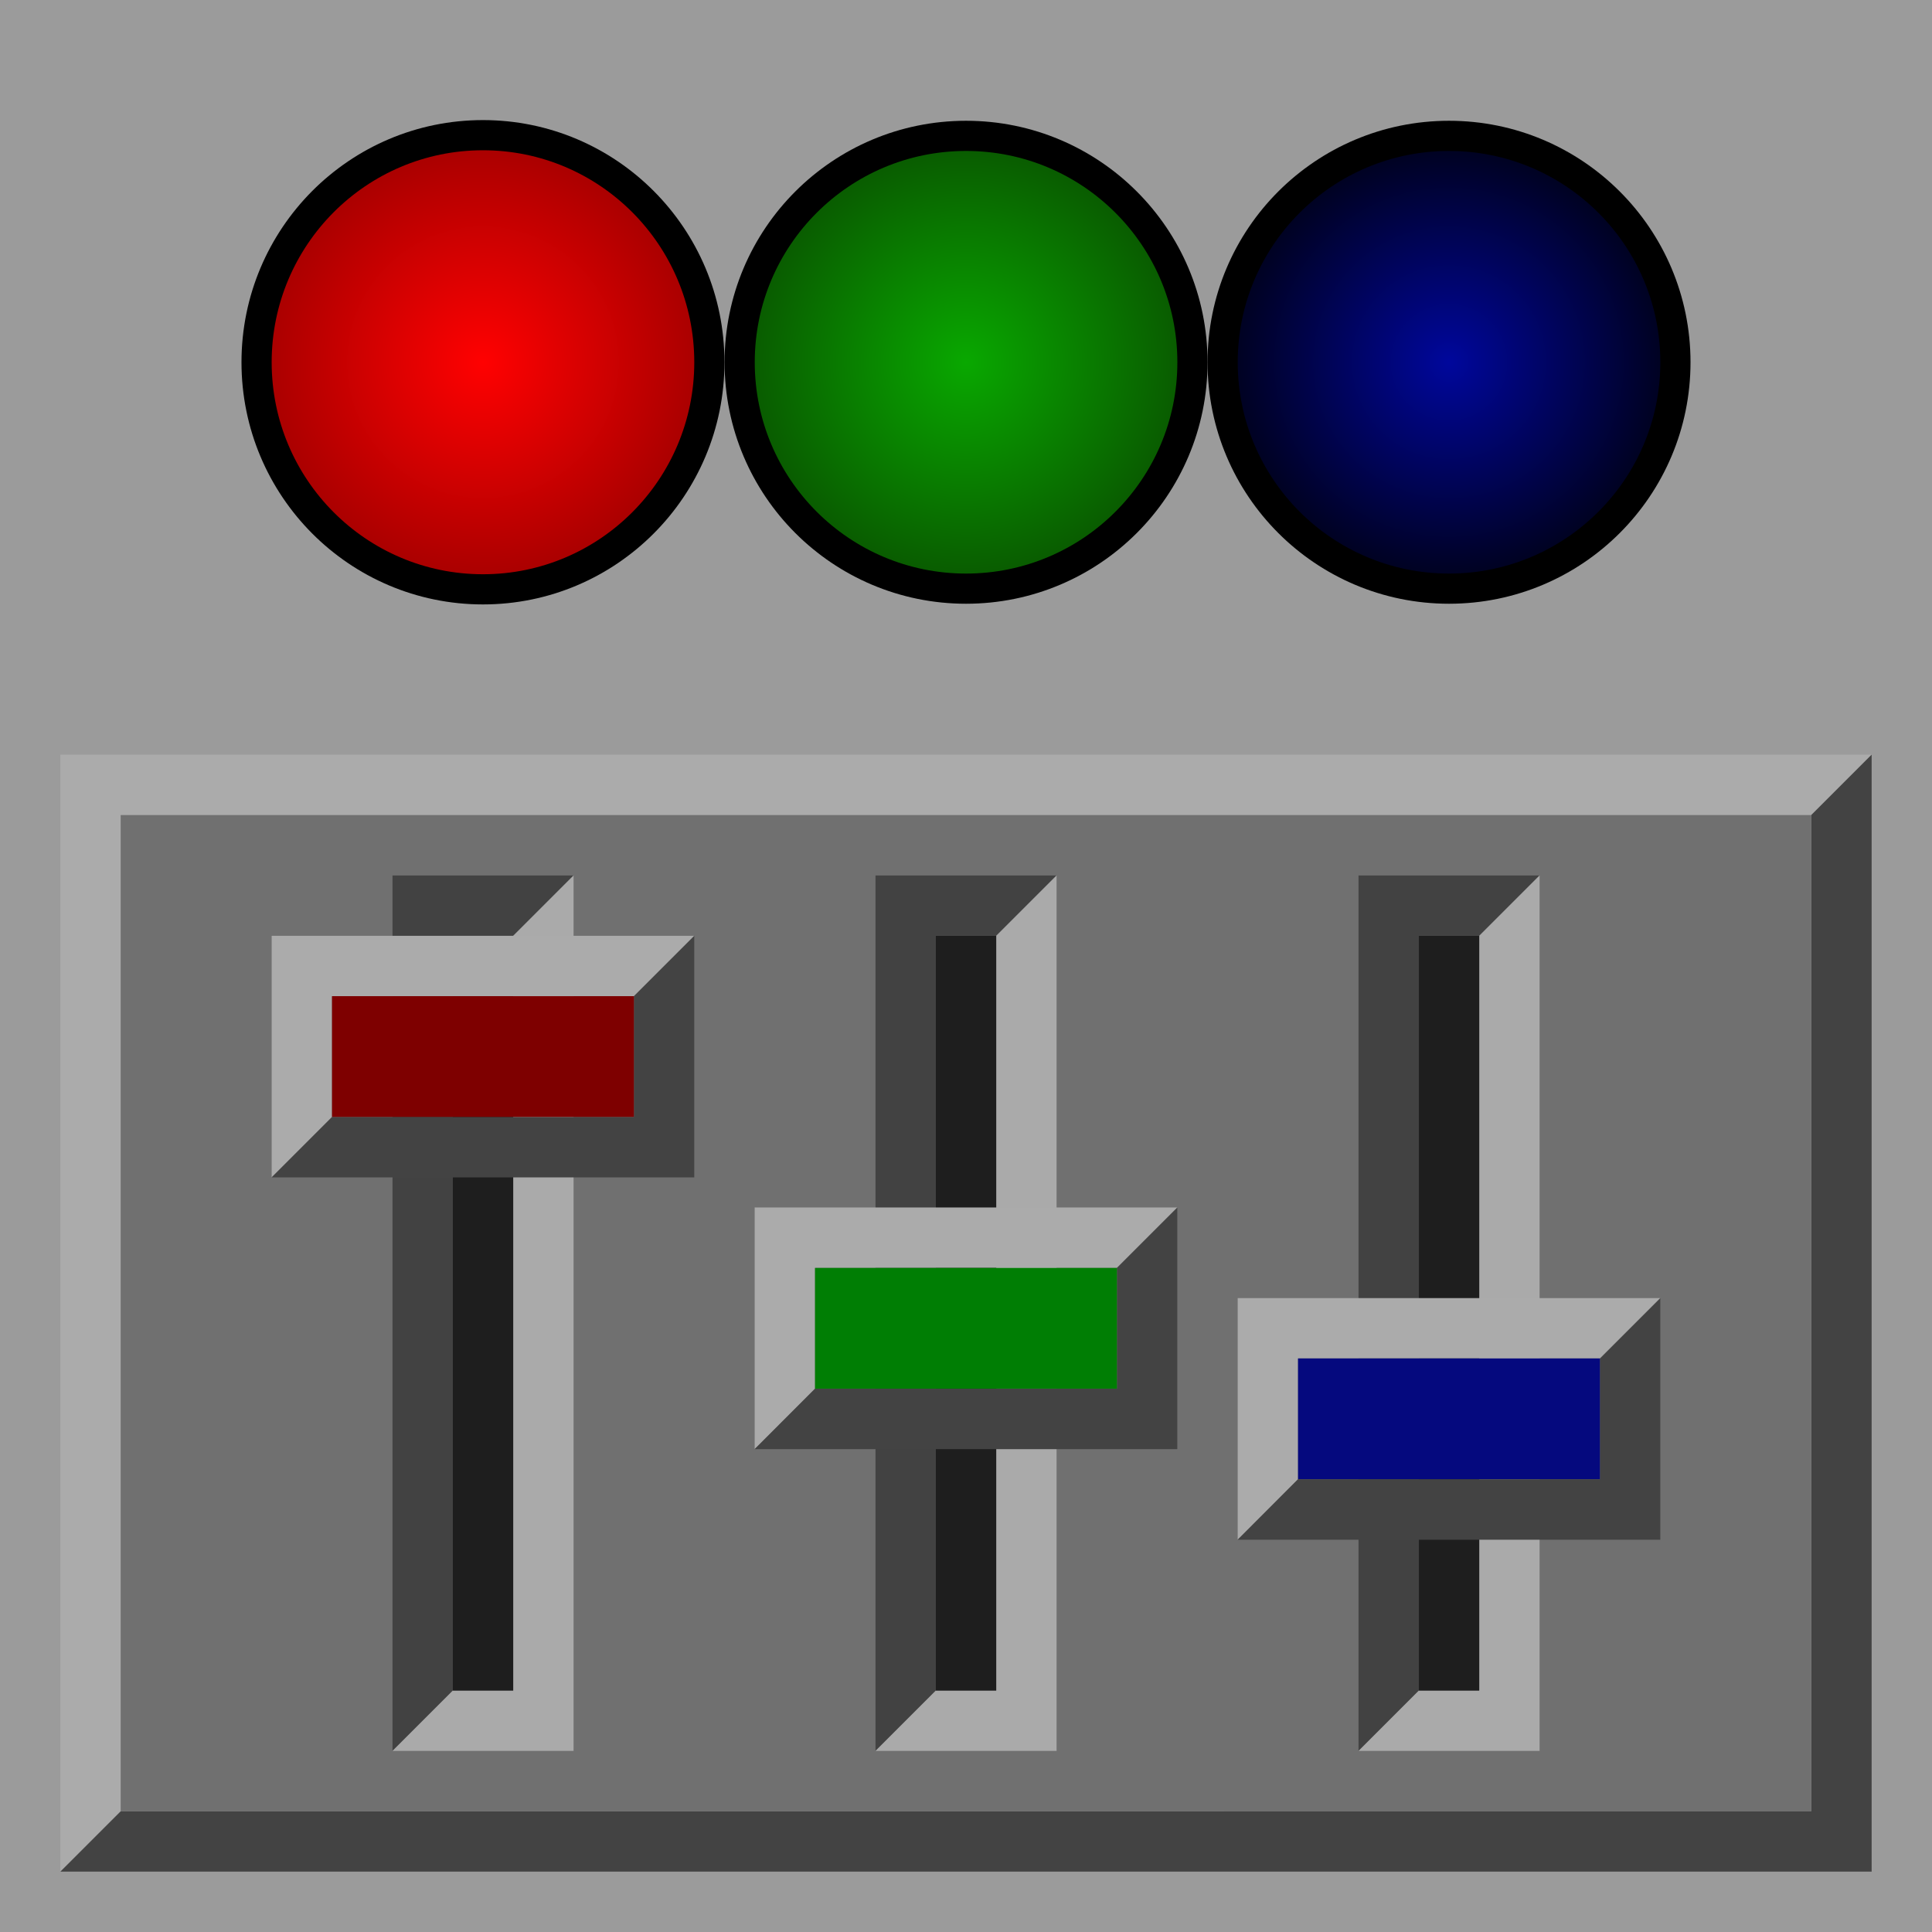
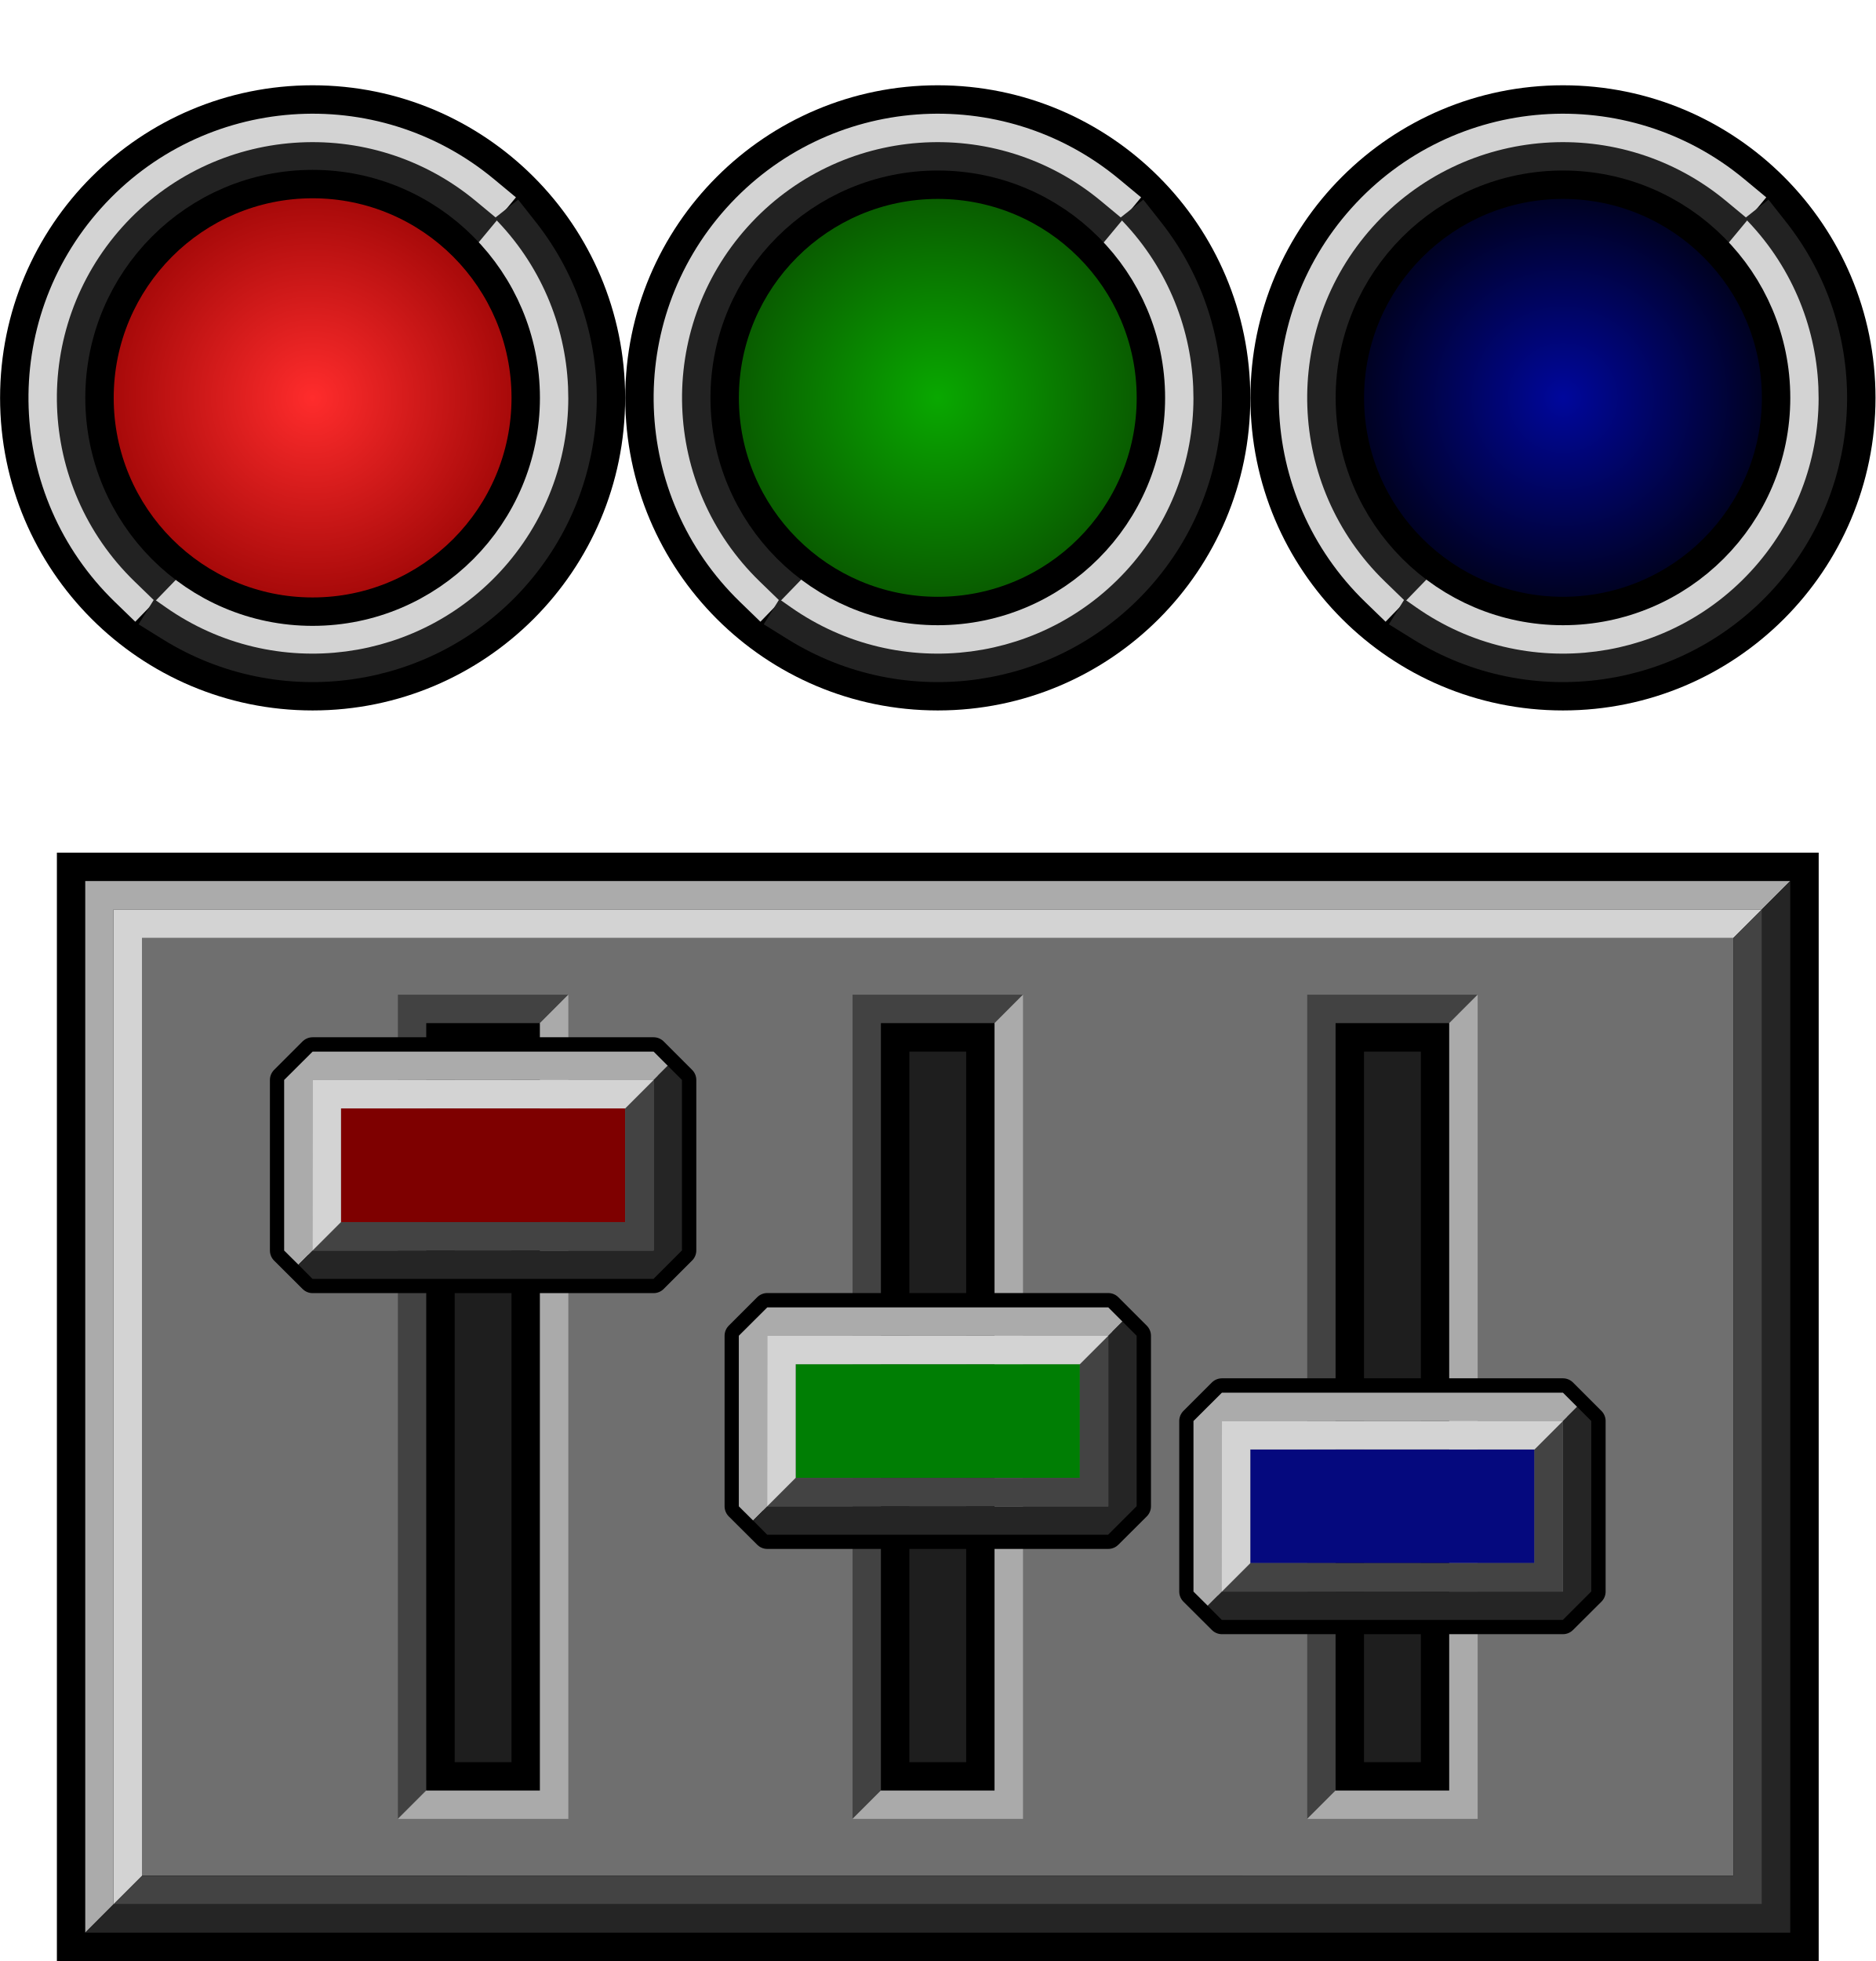
- <svg xmlns="http://www.w3.org/2000/svg" xmlns:xlink="http://www.w3.org/1999/xlink" width="64" height="64" viewBox="0 0 16.933 16.933" version="1.1" id="svg5">
+ <svg xmlns="http://www.w3.org/2000/svg" xmlns:xlink="http://www.w3.org/1999/xlink" width="66" height="69" viewBox="0 0 17.462 18.256" version="1.1" id="svg5">
  <defs id="defs2">
    <linearGradient id="linearGradient1401">
      <stop style="stop-color:#00079c;stop-opacity:1;" offset="0" id="stop1397" />
      <stop style="stop-color:#000000;stop-opacity:1;" offset="1" id="stop1399" />
    </linearGradient>
    <linearGradient id="linearGradient1395">
      <stop style="stop-color:#09a800;stop-opacity:1;" offset="0" id="stop1391" />
      <stop style="stop-color:#094700;stop-opacity:1;" offset="1" id="stop1393" />
    </linearGradient>
    <linearGradient id="linearGradient1379">
-       <stop style="stop-color:#ff0101;stop-opacity:1;" offset="0" id="stop1375" />
-       <stop style="stop-color:#930000;stop-opacity:1;" offset="1" id="stop1377" />
+       <stop style="stop-color:#ff2c2c;stop-opacity:1;" offset="0" id="stop1375" />
+       <stop style="stop-color:#8f0000;stop-opacity:1;" offset="1" id="stop1377" />
    </linearGradient>
-     <radialGradient xlink:href="#linearGradient1379" id="radialGradient1381" cx="4.233" cy="3.175" fx="4.233" fy="3.175" r="2.381" gradientUnits="userSpaceOnUse" />
-     <radialGradient xlink:href="#linearGradient1395" id="radialGradient1385" gradientUnits="userSpaceOnUse" cx="4.233" cy="3.175" fx="4.233" fy="3.175" r="2.381" gradientTransform="translate(4.233333)" />
-     <radialGradient xlink:href="#linearGradient1401" id="radialGradient1389" gradientUnits="userSpaceOnUse" gradientTransform="translate(8.466666)" cx="4.233" cy="3.175" fx="4.233" fy="3.175" r="2.381" />
+     <radialGradient xlink:href="#linearGradient1379" id="radialGradient1381" cx="4.233" cy="3.175" fx="4.233" fy="3.175" r="2.381" gradientUnits="userSpaceOnUse" gradientTransform="translate(-1.5875,-0.79375)" />
+     <radialGradient xlink:href="#linearGradient1395" id="radialGradient1385" gradientUnits="userSpaceOnUse" cx="4.233" cy="3.175" fx="4.233" fy="3.175" r="2.381" gradientTransform="translate(4.233333,-0.79375)" />
+     <radialGradient xlink:href="#linearGradient1401" id="radialGradient1389" gradientUnits="userSpaceOnUse" gradientTransform="translate(10.05417,-0.79375)" cx="4.233" cy="3.175" fx="4.233" fy="3.175" r="2.381" />
  </defs>
-   <g id="layer1">
-     <rect style="fill:#000000;fill-opacity:0.394;stroke:none;stroke-width:0.547;stroke-linecap:round;stroke-linejoin:miter;stroke-dasharray:none;stroke-opacity:1;paint-order:fill markers stroke" id="rect1530" width="16.933" height="16.933" x="0" y="0" />
-     <path style="fill:#ababab;fill-opacity:1;fill-rule:evenodd;stroke:none;stroke-width:0.265px;stroke-linecap:butt;stroke-linejoin:miter;stroke-opacity:1" d="m 0.529,16.404 -3.1e-7,-9.79 H 16.404 L 15.875,7.144 H 1.058 l 3e-7,8.731 z" id="path6574" />
-     <path style="fill:#434343;fill-opacity:1;fill-rule:evenodd;stroke:none;stroke-width:0.265px;stroke-linecap:butt;stroke-linejoin:miter;stroke-opacity:1" d="M 1.058,15.875 0.529,16.404 H 16.404 l 0,-9.79 -0.529,0.529 0,8.731 z" id="path6576" />
-     <rect style="fill:#707070;fill-opacity:0.996;stroke:none;stroke-width:0.529;stroke-linecap:round;paint-order:fill markers stroke" id="rect1148" width="14.817" height="8.731" x="1.058" y="7.144" />
-     <g id="g7617">
-       <g id="g6572">
-         <path style="fill:#434343;fill-opacity:0.996;fill-rule:evenodd;stroke:none;stroke-width:0.265px;stroke-linecap:butt;stroke-linejoin:miter;stroke-opacity:1" d="M 5.027,7.673 H 3.44 V 15.346 L 3.969,14.817 V 8.202 h 0.529 z" id="path5947" />
-         <path style="fill:#ababab;fill-opacity:0.996;fill-rule:evenodd;stroke:none;stroke-width:0.265px;stroke-linecap:butt;stroke-linejoin:miter;stroke-opacity:1" d="M 4.498,8.202 V 14.817 H 3.969 l -0.529,0.529 h 1.587 V 7.673 Z" id="path6045" />
-         <rect style="fill:#1f1f1f;fill-opacity:0.996;stroke:none;stroke-width:0.529;stroke-linecap:round;stroke-linejoin:miter;stroke-dasharray:none;stroke-opacity:1;paint-order:fill markers stroke" id="rect6047" width="0.529" height="6.615" x="3.969" y="8.202" />
-       </g>
-       <g id="g7606">
-         <path style="fill:#ababab;fill-opacity:1;fill-rule:evenodd;stroke:none;stroke-width:0.265px;stroke-linecap:butt;stroke-linejoin:miter;stroke-opacity:1" d="M 2.381,8.202 H 6.085 L 5.556,8.731 H 2.91 V 9.79 L 2.381,10.319 Z" id="path7283" />
-         <path style="fill:#434343;fill-opacity:1;fill-rule:evenodd;stroke:none;stroke-width:0.265px;stroke-linecap:butt;stroke-linejoin:miter;stroke-opacity:1" d="M 2.91,9.79 H 5.556 V 8.731 L 6.085,8.202 V 10.319 H 2.381 Z" id="path7285" />
-         <rect style="fill:#7e0000;fill-opacity:1;stroke:none;stroke-width:0.529;stroke-linecap:round;stroke-linejoin:miter;stroke-dasharray:none;stroke-opacity:1;paint-order:fill markers stroke" id="rect7477" width="2.646" height="1.058" x="2.91" y="8.731" />
-       </g>
+   <g id="layer1" transform="translate(0.2645833,1.322917)">
+     <circle style="fill:#000000;fill-opacity:1;stroke:none;stroke-width:0.262;stroke-linecap:square;stroke-linejoin:round;stroke-dasharray:none;stroke-opacity:1;paint-order:markers stroke fill" id="circle11971" cx="14.288" cy="2.381" r="2.91" />
+     <circle style="fill:#000000;fill-opacity:1;stroke:none;stroke-width:0.262;stroke-linecap:square;stroke-linejoin:round;stroke-dasharray:none;stroke-opacity:1;paint-order:markers stroke fill" id="circle11969" cx="8.467" cy="2.381" r="2.91" />
+     <circle style="fill:#000000;fill-opacity:1;stroke:none;stroke-width:0.262;stroke-linecap:square;stroke-linejoin:round;stroke-dasharray:none;stroke-opacity:1;paint-order:markers stroke fill" id="path11967" cx="2.646" cy="2.381" r="2.91" />
+     <g id="g11887" transform="translate(11.1125)">
+       <path style="fill:none;stroke:#d3d3d3;stroke-width:0.529;stroke-linecap:square;stroke-dasharray:none;stroke-opacity:1;paint-order:markers stroke fill" id="path11879" d="M 1.518,4.091 A 2.381,2.381 0 0 1 1.403,0.791 2.381,2.381 0 0 1 4.696,0.549" />
+       <path style="fill:none;stroke:#222222;stroke-width:0.529;stroke-linecap:square;stroke-dasharray:none;stroke-opacity:1;paint-order:markers stroke fill" id="path11881" d="M 5.045,0.907 A 2.381,2.381 0 0 1 4.95,3.969 2.381,2.381 0 0 1 1.919,4.404" />
+       <path style="fill:none;stroke:#d3d3d3;stroke-width:0.529;stroke-linecap:square;stroke-dasharray:none;stroke-opacity:1;paint-order:markers stroke fill" id="path11883" d="M 4.672,0.885 A 2.117,2.117 0 0 1 4.796,3.742 2.117,2.117 0 0 1 1.961,4.115" />
+       <path style="fill:none;stroke:#222222;stroke-width:0.529;stroke-linecap:square;stroke-dasharray:none;stroke-opacity:1;paint-order:markers stroke fill" id="path11885" d="M 1.702,3.901 A 2.117,2.117 0 0 1 1.6,0.967 2.117,2.117 0 0 1 4.527,0.753" />
    </g>
-     <g id="g7637" transform="translate(4.233333)">
-       <g id="g7625">
-         <path style="fill:#434343;fill-opacity:0.996;fill-rule:evenodd;stroke:none;stroke-width:0.265px;stroke-linecap:butt;stroke-linejoin:miter;stroke-opacity:1" d="M 5.027,7.673 H 3.44 V 15.346 L 3.969,14.817 V 8.202 h 0.529 z" id="path7619" />
-         <path style="fill:#ababab;fill-opacity:0.996;fill-rule:evenodd;stroke:none;stroke-width:0.265px;stroke-linecap:butt;stroke-linejoin:miter;stroke-opacity:1" d="M 4.498,8.202 V 14.817 H 3.969 l -0.529,0.529 h 1.587 V 7.673 Z" id="path7621" />
-         <rect style="fill:#1f1f1f;fill-opacity:0.996;stroke:none;stroke-width:0.529;stroke-linecap:round;stroke-linejoin:miter;stroke-dasharray:none;stroke-opacity:1;paint-order:fill markers stroke" id="rect7623" width="0.529" height="6.615" x="3.969" y="8.202" />
-       </g>
-       <g id="g7635">
-         <path style="fill:#ababab;fill-opacity:1;fill-rule:evenodd;stroke:none;stroke-width:0.265px;stroke-linecap:butt;stroke-linejoin:miter;stroke-opacity:1" d="M 2.381,10.583 H 6.085 L 5.556,11.112 H 2.91 V 12.171 L 2.381,12.7 Z" id="path7627" />
-         <path style="fill:#434343;fill-opacity:1;fill-rule:evenodd;stroke:none;stroke-width:0.265px;stroke-linecap:butt;stroke-linejoin:miter;stroke-opacity:1" d="m 2.91,12.171 h 2.646 v -1.058 l 0.529,-0.529 v 2.117 H 2.381 Z" id="path7629" />
-         <rect style="fill:#007e04;fill-opacity:1;stroke:none;stroke-width:0.529;stroke-linecap:round;stroke-linejoin:miter;stroke-dasharray:none;stroke-opacity:1;paint-order:fill markers stroke" id="rect7631" width="2.646" height="1.058" x="2.91" y="11.113" />
-       </g>
+     <g id="g11877" transform="translate(5.291666)">
+       <path style="fill:none;stroke:#d3d3d3;stroke-width:0.529;stroke-linecap:square;stroke-dasharray:none;stroke-opacity:1;paint-order:markers stroke fill" id="path11869" d="M 1.518,4.091 A 2.381,2.381 0 0 1 1.403,0.791 2.381,2.381 0 0 1 4.696,0.549" />
+       <path style="fill:none;stroke:#222222;stroke-width:0.529;stroke-linecap:square;stroke-dasharray:none;stroke-opacity:1;paint-order:markers stroke fill" id="path11871" d="M 5.045,0.907 A 2.381,2.381 0 0 1 4.95,3.969 2.381,2.381 0 0 1 1.919,4.404" />
+       <path style="fill:none;stroke:#d3d3d3;stroke-width:0.529;stroke-linecap:square;stroke-dasharray:none;stroke-opacity:1;paint-order:markers stroke fill" id="path11873" d="M 4.672,0.885 A 2.117,2.117 0 0 1 4.796,3.742 2.117,2.117 0 0 1 1.961,4.115" />
+       <path style="fill:none;stroke:#222222;stroke-width:0.529;stroke-linecap:square;stroke-dasharray:none;stroke-opacity:1;paint-order:markers stroke fill" id="path11875" d="M 1.702,3.901 A 2.117,2.117 0 0 1 1.6,0.967 2.117,2.117 0 0 1 4.527,0.753" />
    </g>
-     <g id="g7657" transform="translate(8.466666)">
-       <g id="g7645">
-         <path style="fill:#434343;fill-opacity:0.996;fill-rule:evenodd;stroke:none;stroke-width:0.265px;stroke-linecap:butt;stroke-linejoin:miter;stroke-opacity:1" d="M 5.027,7.673 H 3.44 V 15.346 L 3.969,14.817 V 8.202 h 0.529 z" id="path7639" />
-         <path style="fill:#ababab;fill-opacity:0.996;fill-rule:evenodd;stroke:none;stroke-width:0.265px;stroke-linecap:butt;stroke-linejoin:miter;stroke-opacity:1" d="M 4.498,8.202 V 14.817 H 3.969 l -0.529,0.529 h 1.587 V 7.673 Z" id="path7641" />
-         <rect style="fill:#1f1f1f;fill-opacity:0.996;stroke:none;stroke-width:0.529;stroke-linecap:round;stroke-linejoin:miter;stroke-dasharray:none;stroke-opacity:1;paint-order:fill markers stroke" id="rect7643" width="0.529" height="6.615" x="3.969" y="8.202" />
-       </g>
-       <g id="g7655">
-         <path style="fill:#ababab;fill-opacity:1;fill-rule:evenodd;stroke:none;stroke-width:0.265px;stroke-linecap:butt;stroke-linejoin:miter;stroke-opacity:1" d="M 2.381,11.377 H 6.085 L 5.556,11.906 H 2.91 v 1.058 L 2.381,13.494 Z" id="path7647" />
-         <path style="fill:#434343;fill-opacity:1;fill-rule:evenodd;stroke:none;stroke-width:0.265px;stroke-linecap:butt;stroke-linejoin:miter;stroke-opacity:1" d="m 2.91,12.965 h 2.646 v -1.058 l 0.529,-0.529 v 2.117 H 2.381 Z" id="path7649" />
-         <rect style="fill:#05097e;fill-opacity:1;stroke:none;stroke-width:0.529;stroke-linecap:round;stroke-linejoin:miter;stroke-dasharray:none;stroke-opacity:1;paint-order:fill markers stroke" id="rect7651" width="2.646" height="1.058" x="2.91" y="11.906" />
-       </g>
+     <rect style="fill:#000000;fill-opacity:1;stroke:none;stroke-width:0.529;stroke-linecap:square;stroke-dasharray:none;stroke-opacity:1;paint-order:markers stroke fill" id="rect3089" width="16.404" height="10.319" x="0.265" y="6.615" />
+     <path style="fill:#ababab;fill-opacity:1;fill-rule:evenodd;stroke:none;stroke-width:0.265px;stroke-linecap:butt;stroke-linejoin:miter;stroke-opacity:1" d="m 0.529,16.669 -3.1e-7,-9.79 H 16.404 l -0.265,0.265 -15.346,1e-7 3e-7,9.26 z" id="path6574" />
+     <path style="fill:#252525;fill-opacity:1;fill-rule:evenodd;stroke:none;stroke-width:0.265px;stroke-linecap:butt;stroke-linejoin:miter;stroke-opacity:1" d="M 0.794,16.404 0.529,16.669 H 16.404 V 6.879 l -0.265,0.265 v 9.26 z" id="path6576" />
+     <rect style="fill:#707070;fill-opacity:0.996;stroke:none;stroke-width:0.529;stroke-linecap:round;paint-order:fill markers stroke" id="rect1148" width="14.817" height="8.731" x="1.058" y="7.408" />
+     <g id="g10251">
+       <path style="fill:#434343;fill-opacity:0.996;fill-rule:evenodd;stroke:none;stroke-width:0.265px;stroke-linecap:butt;stroke-linejoin:miter;stroke-opacity:1" d="M 5.027,7.937 H 3.44 V 15.61 L 3.969,15.081 V 8.467 h 0.529 z" id="path5947" />
+       <path style="fill:#ababab;fill-opacity:0.996;fill-rule:evenodd;stroke:none;stroke-width:0.265px;stroke-linecap:butt;stroke-linejoin:miter;stroke-opacity:1" d="M 4.498,8.467 V 15.081 H 3.969 l -0.529,0.529 h 1.587 V 7.937 Z" id="path6045" />
+       <rect style="fill:#000000;fill-opacity:1;stroke:none;stroke-width:0.265;stroke-linecap:square;stroke-linejoin:round;stroke-dasharray:none;stroke-opacity:1;paint-order:markers stroke fill" id="rect10086" width="1.058" height="7.144" x="3.704" y="8.202" />
+       <rect style="fill:#1f1f1f;fill-opacity:0.996;stroke:none;stroke-width:0.529;stroke-linecap:round;stroke-linejoin:miter;stroke-dasharray:none;stroke-opacity:1;paint-order:fill markers stroke" id="rect6047" width="0.529" height="6.615" x="3.969" y="8.467" />
    </g>
-     <ellipse style="fill:url(#radialGradient1381);fill-opacity:1;stroke:#000000;stroke-width:0.529;stroke-linecap:round;stroke-dasharray:none;stroke-opacity:1;paint-order:markers stroke fill" id="path1348" cx="4.233" cy="3.175" rx="1.852" ry="1.858" />
-     <ellipse style="fill:url(#radialGradient1385);fill-opacity:1;stroke:#000000;stroke-width:0.529;stroke-linecap:round;stroke-dasharray:none;stroke-opacity:1;paint-order:markers stroke fill" id="circle1383" cx="8.467" cy="3.175" rx="1.852" ry="1.852" />
-     <circle style="fill:url(#radialGradient1389);fill-opacity:1;stroke:#000000;stroke-width:0.529;stroke-linecap:round;stroke-dasharray:none;stroke-opacity:1;paint-order:markers stroke fill" id="circle1387" cx="12.7" cy="3.175" r="1.852" />
+     <rect style="fill:#7e0000;fill-opacity:1;stroke:none;stroke-width:0.529;stroke-linecap:round;stroke-linejoin:miter;stroke-dasharray:none;stroke-opacity:1;paint-order:fill markers stroke" id="rect7477" width="2.646" height="1.058" x="2.91" y="8.996" />
+     <g id="g10261" transform="translate(4.233333)">
+       <path style="fill:#434343;fill-opacity:0.996;fill-rule:evenodd;stroke:none;stroke-width:0.265px;stroke-linecap:butt;stroke-linejoin:miter;stroke-opacity:1" d="M 5.027,7.937 H 3.44 V 15.61 L 3.969,15.081 V 8.467 h 0.529 z" id="path10253" />
+       <path style="fill:#ababab;fill-opacity:0.996;fill-rule:evenodd;stroke:none;stroke-width:0.265px;stroke-linecap:butt;stroke-linejoin:miter;stroke-opacity:1" d="M 4.498,8.467 V 15.081 H 3.969 l -0.529,0.529 h 1.587 V 7.937 Z" id="path10255" />
+       <rect style="fill:#000000;fill-opacity:1;stroke:none;stroke-width:0.265;stroke-linecap:square;stroke-linejoin:round;stroke-dasharray:none;stroke-opacity:1;paint-order:markers stroke fill" id="rect10257" width="1.058" height="7.144" x="3.704" y="8.202" />
+       <rect style="fill:#1f1f1f;fill-opacity:0.996;stroke:none;stroke-width:0.529;stroke-linecap:round;stroke-linejoin:miter;stroke-dasharray:none;stroke-opacity:1;paint-order:fill markers stroke" id="rect10259" width="0.529" height="6.615" x="3.969" y="8.467" />
+     </g>
+     <rect style="fill:#007e04;fill-opacity:1;stroke:none;stroke-width:0.529;stroke-linecap:round;stroke-linejoin:miter;stroke-dasharray:none;stroke-opacity:1;paint-order:fill markers stroke" id="rect7631" width="2.646" height="1.058" x="7.144" y="11.377" />
+     <g id="g10271" transform="translate(8.466666)">
+       <path style="fill:#434343;fill-opacity:0.996;fill-rule:evenodd;stroke:none;stroke-width:0.265px;stroke-linecap:butt;stroke-linejoin:miter;stroke-opacity:1" d="M 5.027,7.937 H 3.44 V 15.61 L 3.969,15.081 V 8.467 h 0.529 z" id="path10263" />
+       <path style="fill:#ababab;fill-opacity:0.996;fill-rule:evenodd;stroke:none;stroke-width:0.265px;stroke-linecap:butt;stroke-linejoin:miter;stroke-opacity:1" d="M 4.498,8.467 V 15.081 H 3.969 l -0.529,0.529 h 1.587 V 7.937 Z" id="path10265" />
+       <rect style="fill:#000000;fill-opacity:1;stroke:none;stroke-width:0.265;stroke-linecap:square;stroke-linejoin:round;stroke-dasharray:none;stroke-opacity:1;paint-order:markers stroke fill" id="rect10267" width="1.058" height="7.144" x="3.704" y="8.202" />
+       <rect style="fill:#1f1f1f;fill-opacity:0.996;stroke:none;stroke-width:0.529;stroke-linecap:round;stroke-linejoin:miter;stroke-dasharray:none;stroke-opacity:1;paint-order:fill markers stroke" id="rect10269" width="0.529" height="6.615" x="3.969" y="8.467" />
+     </g>
+     <rect style="fill:#05097e;fill-opacity:1;stroke:none;stroke-width:0.529;stroke-linecap:round;stroke-linejoin:miter;stroke-dasharray:none;stroke-opacity:1;paint-order:fill markers stroke" id="rect7651" width="2.646" height="1.058" x="11.377" y="12.171" />
+     <g id="g11867" transform="translate(-0.5291667)">
+       <path style="fill:none;stroke:#d3d3d3;stroke-width:0.529;stroke-linecap:square;stroke-dasharray:none;stroke-opacity:1;paint-order:markers stroke fill" id="path11100" d="M 1.518,4.091 A 2.381,2.381 0 0 1 1.403,0.791 2.381,2.381 0 0 1 4.696,0.549" />
+       <path style="fill:none;stroke:#222222;stroke-width:0.529;stroke-linecap:square;stroke-dasharray:none;stroke-opacity:1;paint-order:markers stroke fill" id="path11102" d="M 5.045,0.907 A 2.381,2.381 0 0 1 4.95,3.969 2.381,2.381 0 0 1 1.919,4.404" />
+       <path style="fill:none;stroke:#d3d3d3;stroke-width:0.529;stroke-linecap:square;stroke-dasharray:none;stroke-opacity:1;paint-order:markers stroke fill" id="path1155" d="M 4.672,0.885 A 2.117,2.117 0 0 1 4.796,3.742 2.117,2.117 0 0 1 1.961,4.115" />
+       <path style="fill:none;stroke:#222222;stroke-width:0.529;stroke-linecap:square;stroke-dasharray:none;stroke-opacity:1;paint-order:markers stroke fill" id="path1157" d="M 1.702,3.901 A 2.117,2.117 0 0 1 1.6,0.967 2.117,2.117 0 0 1 4.527,0.753" />
+     </g>
+     <ellipse style="fill:url(#radialGradient1381);fill-opacity:1;stroke:#000000;stroke-width:0.529;stroke-linecap:round;stroke-dasharray:none;stroke-opacity:1;paint-order:markers stroke fill" id="path1348" cx="2.646" cy="2.381" rx="1.852" ry="1.858" />
+     <ellipse style="fill:url(#radialGradient1385);fill-opacity:1;stroke:#000000;stroke-width:0.529;stroke-linecap:round;stroke-dasharray:none;stroke-opacity:1;paint-order:markers stroke fill" id="circle1383" cx="8.467" cy="2.381" rx="1.852" ry="1.852" />
+     <circle style="fill:url(#radialGradient1389);fill-opacity:1;stroke:#000000;stroke-width:0.529;stroke-linecap:round;stroke-dasharray:none;stroke-opacity:1;paint-order:markers stroke fill" id="circle1387" cx="14.288" cy="2.381" r="1.852" />
+     <path style="fill:#d3d3d3;fill-opacity:1;fill-rule:evenodd;stroke:none;stroke-width:0.265px;stroke-linecap:butt;stroke-linejoin:miter;stroke-opacity:1" d="m 0.794,16.404 -3.1e-7,-9.26 H 16.14 l -0.265,0.265 -14.817,1e-7 3e-7,8.731 z" id="path2230" />
+     <path style="fill:#434343;fill-opacity:1;fill-rule:evenodd;stroke:none;stroke-width:0.265px;stroke-linecap:butt;stroke-linejoin:miter;stroke-opacity:1" d="M 1.058,16.14 0.794,16.404 H 16.14 V 7.144 L 15.875,7.408 v 8.731 z" id="path2232" />
+     <g id="g9918">
+       <path style="fill:none;fill-rule:evenodd;stroke:#000000;stroke-width:0.265;stroke-linecap:butt;stroke-linejoin:round;stroke-dasharray:none;stroke-opacity:1" d="m 2.381,8.731 0.265,-0.265 3.175,-2e-7 0.265,0.265 0,1.587 -0.265,0.265 -3.175,0 L 2.381,10.319 Z" id="path9911" />
+       <path style="fill:#ababab;fill-opacity:1;fill-rule:evenodd;stroke:none;stroke-width:0.265px;stroke-linecap:butt;stroke-linejoin:miter;stroke-opacity:1" d="M 2.381,8.731 2.646,8.467 h 3.175 L 5.953,8.599 5.821,8.731 l -3.175,-3e-7 V 10.319 L 2.514,10.451 2.381,10.319 Z" id="path7283" />
+       <path style="fill:#252525;fill-opacity:1;fill-rule:evenodd;stroke:none;stroke-width:0.265px;stroke-linecap:butt;stroke-linejoin:miter;stroke-opacity:1" d="m 2.646,10.319 h 3.175 V 8.731 L 5.953,8.599 6.085,8.731 v 1.587 l -0.265,0.265 h -3.175 L 2.514,10.451 Z" id="path7285" />
+       <path style="fill:#434343;fill-opacity:1;fill-rule:evenodd;stroke:none;stroke-width:0.265px;stroke-linecap:butt;stroke-linejoin:miter;stroke-opacity:1" d="M 2.91,10.054 H 5.556 V 8.996 L 5.821,8.731 V 10.319 H 2.646 Z" id="path7856" />
+       <path style="fill:#d3d3d3;fill-opacity:1;fill-rule:evenodd;stroke:none;stroke-width:0.265px;stroke-linecap:butt;stroke-linejoin:miter;stroke-opacity:1" d="m 2.646,8.731 h 3.175 l -0.265,0.265 -2.646,-3e-7 v 1.058 l -0.265,0.265 z" id="path8341" />
+     </g>
+     <g id="g9930" transform="translate(4.233333,2.38125)">
+       <path style="fill:none;fill-rule:evenodd;stroke:#000000;stroke-width:0.265;stroke-linecap:butt;stroke-linejoin:round;stroke-dasharray:none;stroke-opacity:1" d="m 2.381,8.731 0.265,-0.265 3.175,-2e-7 0.265,0.265 V 10.319 L 5.821,10.583 H 2.646 L 2.381,10.319 Z" id="path9920" />
+       <path style="fill:#ababab;fill-opacity:1;fill-rule:evenodd;stroke:none;stroke-width:0.265px;stroke-linecap:butt;stroke-linejoin:miter;stroke-opacity:1" d="M 2.381,8.731 2.646,8.467 h 3.175 L 5.953,8.599 5.821,8.731 l -3.175,-3e-7 V 10.319 L 2.514,10.451 2.381,10.319 Z" id="path9922" />
+       <path style="fill:#252525;fill-opacity:1;fill-rule:evenodd;stroke:none;stroke-width:0.265px;stroke-linecap:butt;stroke-linejoin:miter;stroke-opacity:1" d="m 2.646,10.319 h 3.175 V 8.731 L 5.953,8.599 6.085,8.731 v 1.587 l -0.265,0.265 h -3.175 L 2.514,10.451 Z" id="path9924" />
+       <path style="fill:#434343;fill-opacity:1;fill-rule:evenodd;stroke:none;stroke-width:0.265px;stroke-linecap:butt;stroke-linejoin:miter;stroke-opacity:1" d="M 2.91,10.054 H 5.556 V 8.996 L 5.821,8.731 V 10.319 H 2.646 Z" id="path9926" />
+       <path style="fill:#d3d3d3;fill-opacity:1;fill-rule:evenodd;stroke:none;stroke-width:0.265px;stroke-linecap:butt;stroke-linejoin:miter;stroke-opacity:1" d="m 2.646,8.731 h 3.175 l -0.265,0.265 -2.646,-3e-7 v 1.058 l -0.265,0.265 z" id="path9928" />
+     </g>
+     <g id="g9942" transform="translate(8.466666,3.175)">
+       <path style="fill:none;fill-rule:evenodd;stroke:#000000;stroke-width:0.265;stroke-linecap:butt;stroke-linejoin:round;stroke-dasharray:none;stroke-opacity:1" d="m 2.381,8.731 0.265,-0.265 3.175,-2e-7 0.265,0.265 V 10.319 L 5.821,10.583 H 2.646 L 2.381,10.319 Z" id="path9932" />
+       <path style="fill:#ababab;fill-opacity:1;fill-rule:evenodd;stroke:none;stroke-width:0.265px;stroke-linecap:butt;stroke-linejoin:miter;stroke-opacity:1" d="M 2.381,8.731 2.646,8.467 h 3.175 L 5.953,8.599 5.821,8.731 l -3.175,-3e-7 V 10.319 L 2.514,10.451 2.381,10.319 Z" id="path9934" />
+       <path style="fill:#252525;fill-opacity:1;fill-rule:evenodd;stroke:none;stroke-width:0.265px;stroke-linecap:butt;stroke-linejoin:miter;stroke-opacity:1" d="m 2.646,10.319 h 3.175 V 8.731 L 5.953,8.599 6.085,8.731 v 1.587 l -0.265,0.265 h -3.175 L 2.514,10.451 Z" id="path9936" />
+       <path style="fill:#434343;fill-opacity:1;fill-rule:evenodd;stroke:none;stroke-width:0.265px;stroke-linecap:butt;stroke-linejoin:miter;stroke-opacity:1" d="M 2.91,10.054 H 5.556 V 8.996 L 5.821,8.731 V 10.319 H 2.646 Z" id="path9938" />
+       <path style="fill:#d3d3d3;fill-opacity:1;fill-rule:evenodd;stroke:none;stroke-width:0.265px;stroke-linecap:butt;stroke-linejoin:miter;stroke-opacity:1" d="m 2.646,8.731 h 3.175 l -0.265,0.265 -2.646,-3e-7 v 1.058 l -0.265,0.265 z" id="path9940" />
+     </g>
  </g>
</svg>
